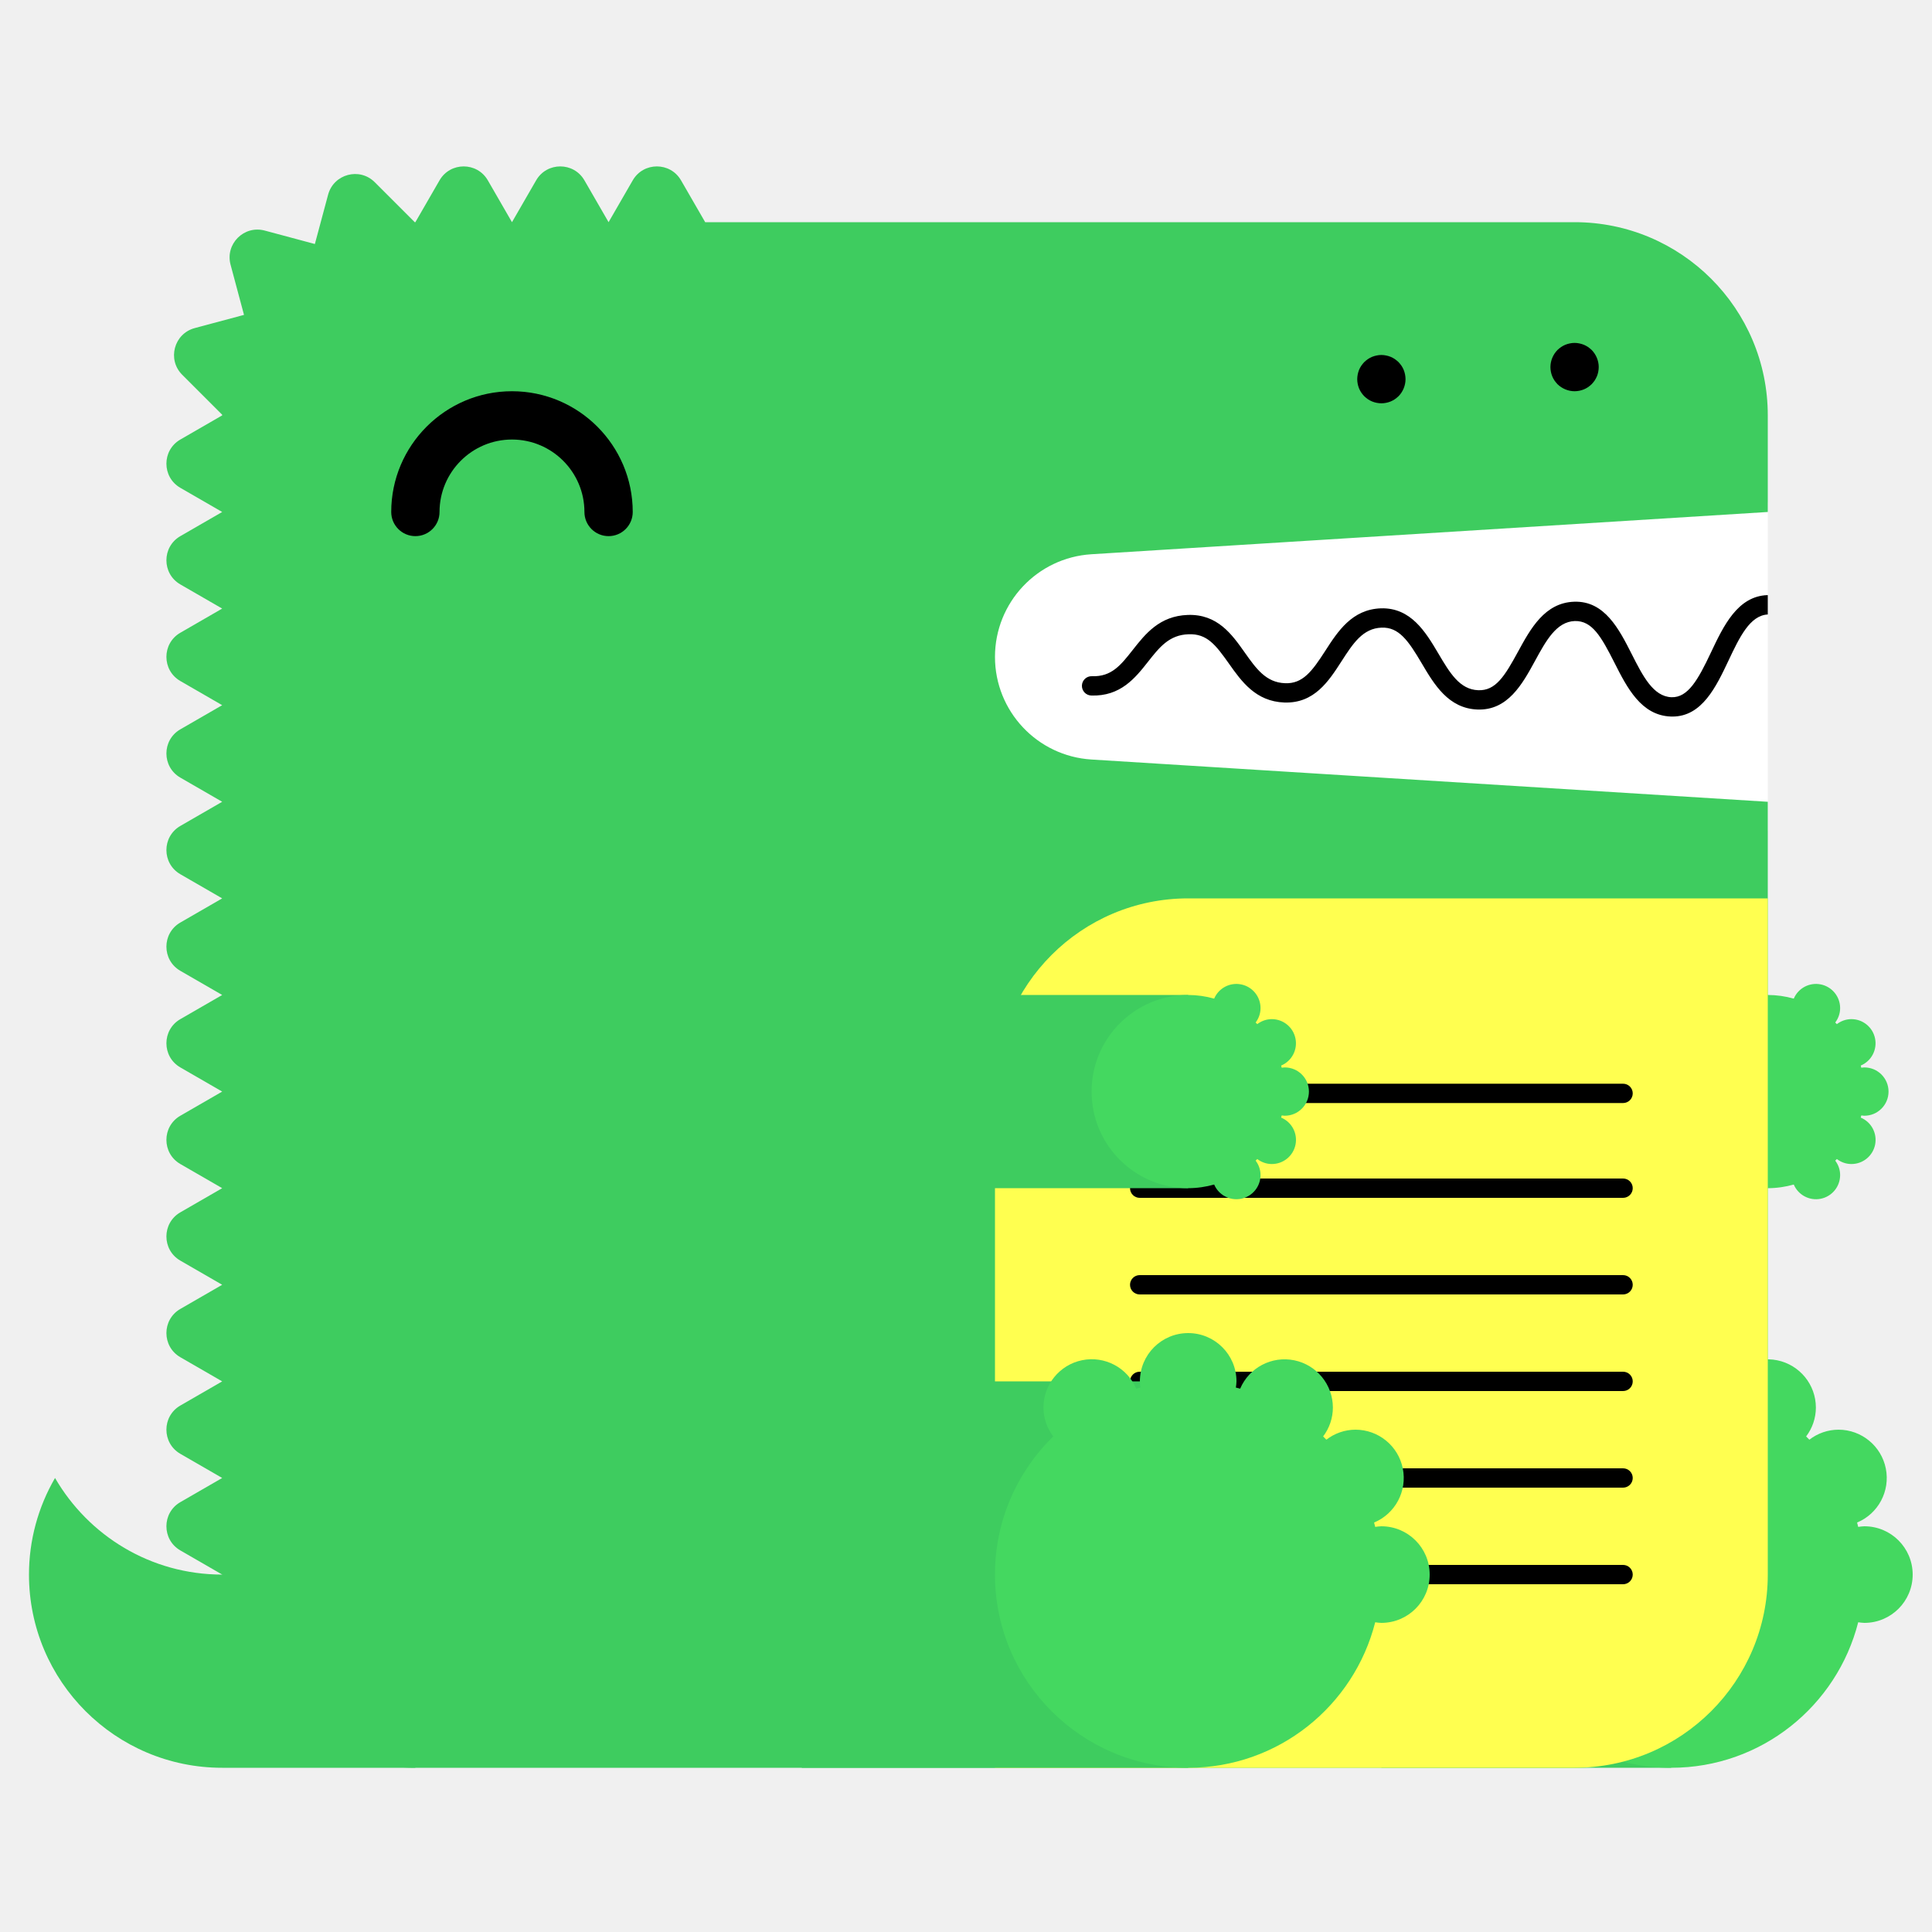
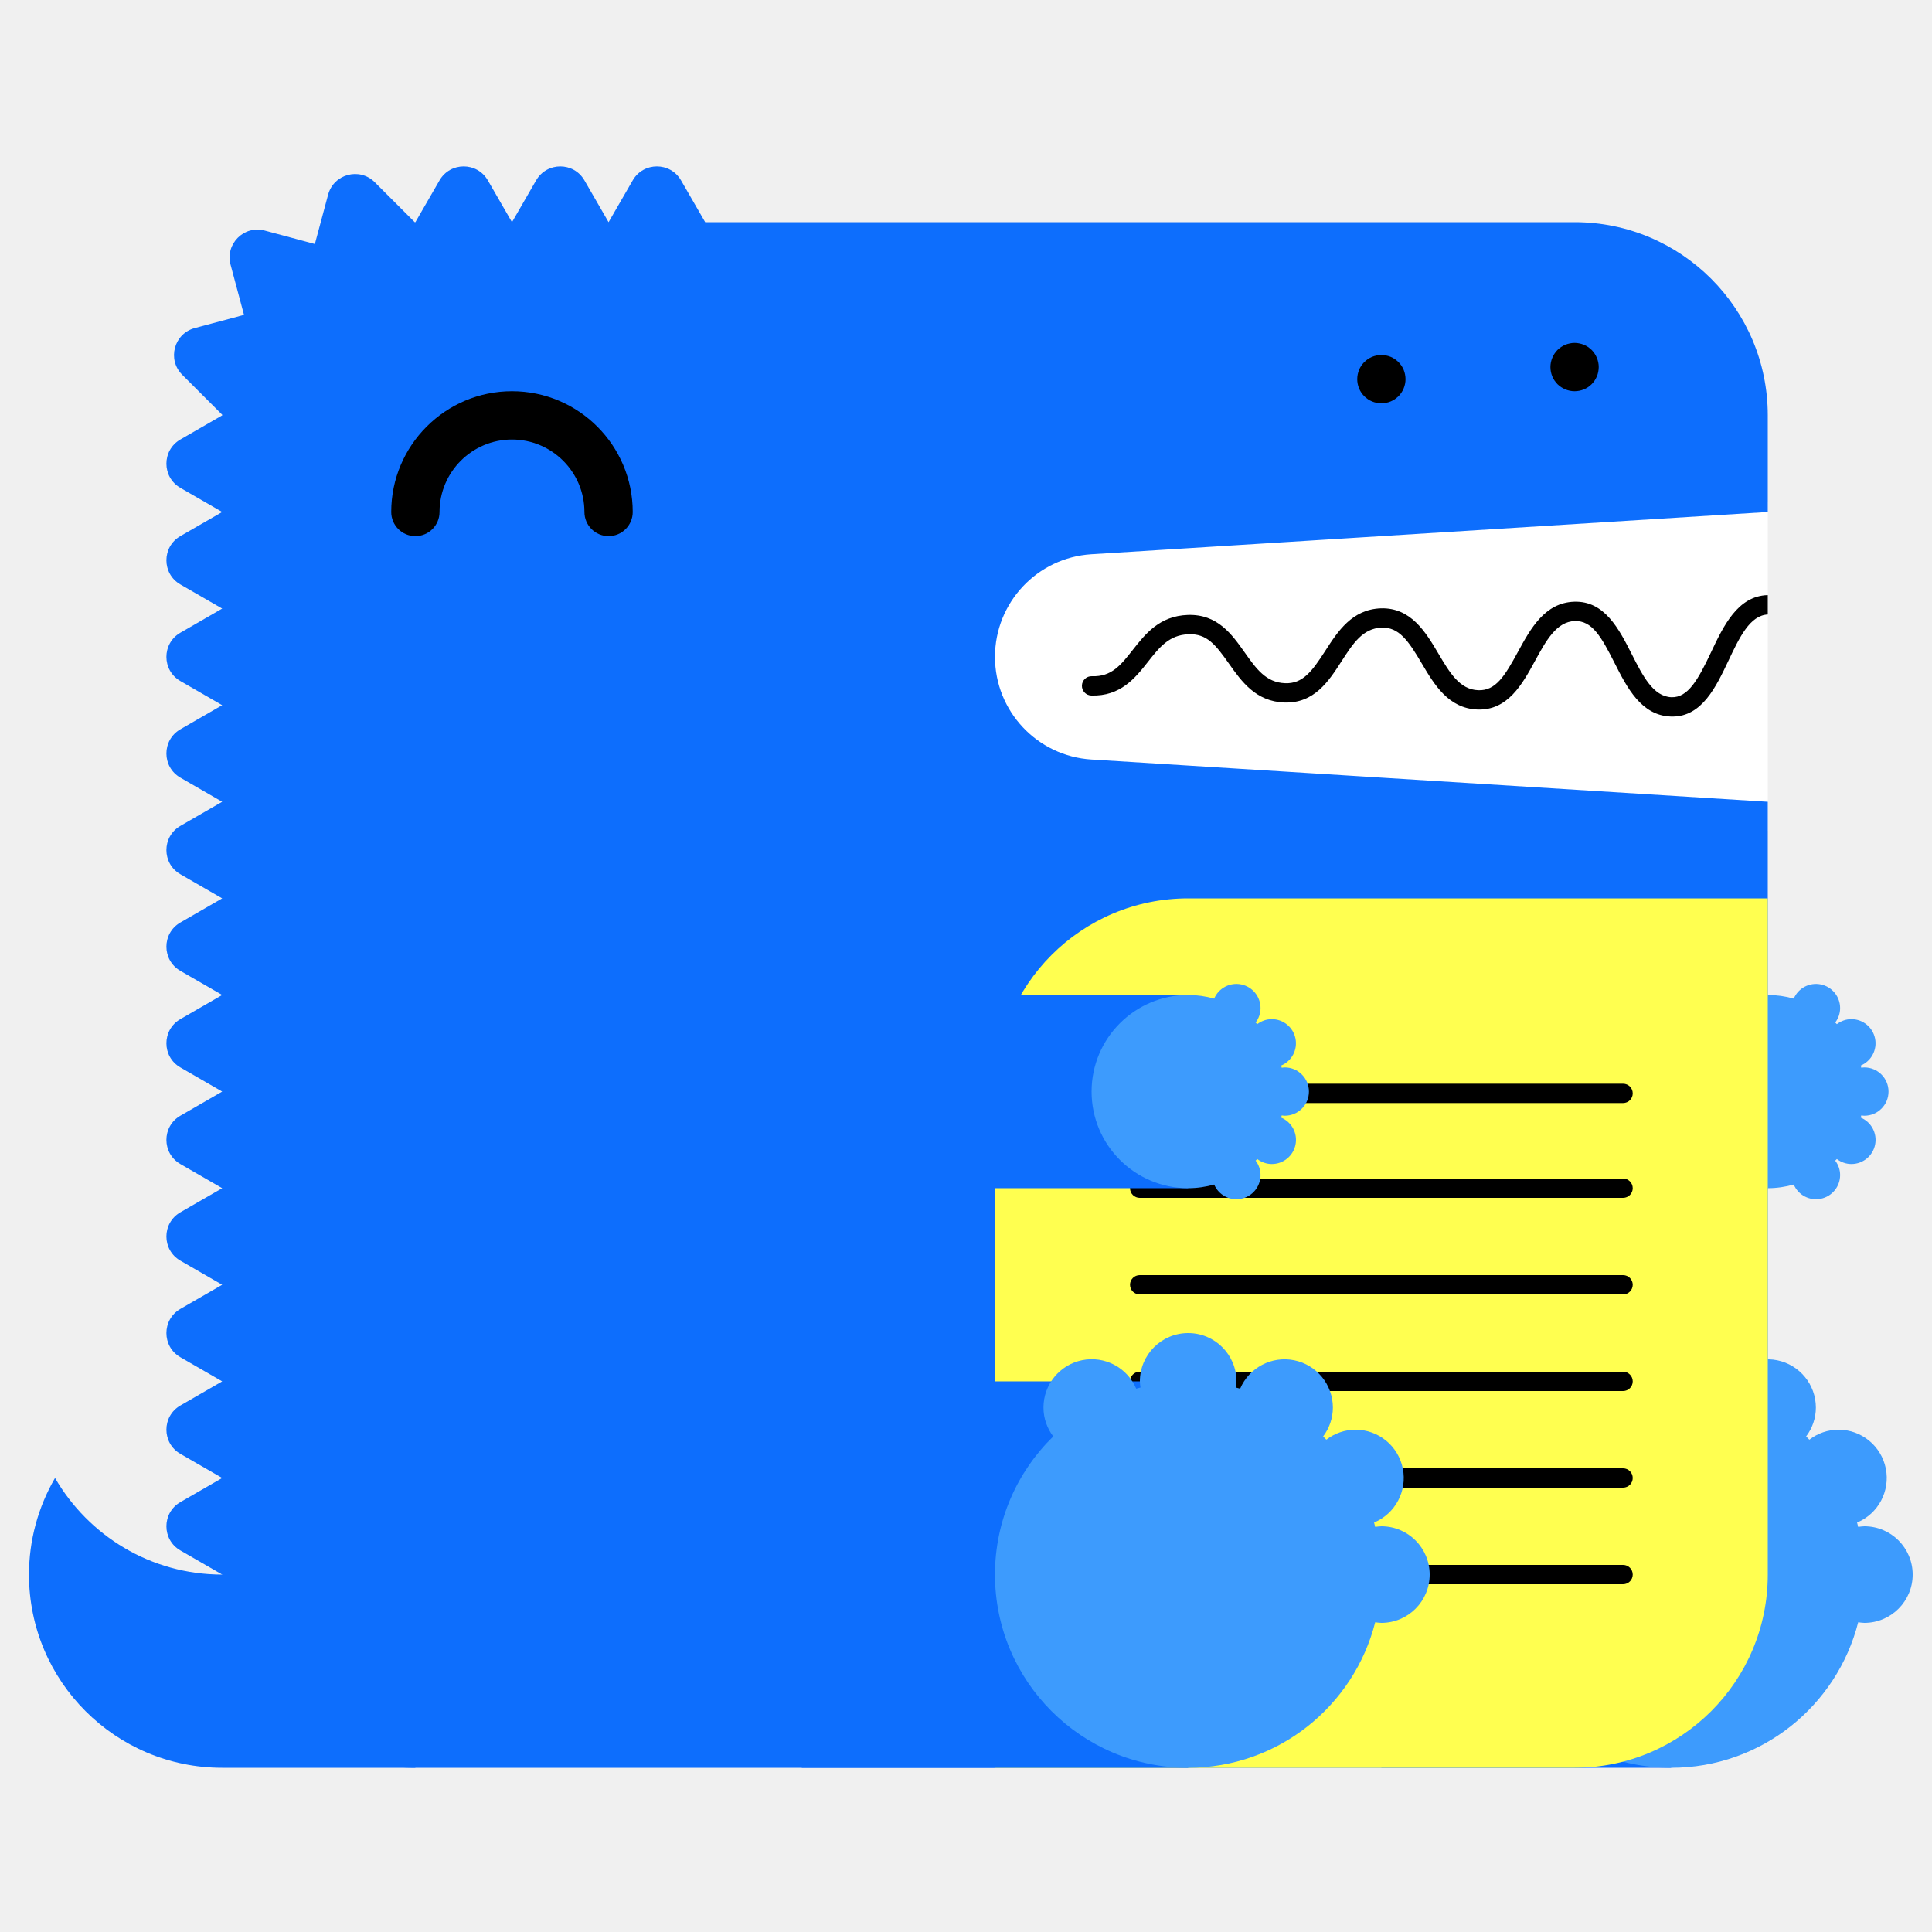
<svg xmlns="http://www.w3.org/2000/svg" width="200" height="200" viewBox="0 0 200 200">
  <g fill="none" fill-rule="evenodd">
    <path fill="#FFF" d="M99 52h84v34H99z" />
-     <path d="M23 163c-7.398 0-13.843-4.027-17.303-10A19.886 19.886 0 0 0 3 163c0 11.046 8.954 20 20 20h20v-20H23z" fill="#3ECC5F" />
-     <path d="M112.98 57.376L183 53V43c0-11.046-8.954-20-20-20H73l-2.5-4.33c-1.112-1.925-3.889-1.925-5 0L63 23l-2.5-4.33c-1.111-1.925-3.889-1.925-5 0L53 23l-2.5-4.33c-1.111-1.925-3.889-1.925-5 0L43 23c-.022 0-.042.003-.065.003l-4.142-4.141c-1.57-1.571-4.252-.853-4.828 1.294l-1.369 5.104-5.192-1.392c-2.148-.575-4.111 1.389-3.535 3.536l1.39 5.193-5.102 1.367c-2.148.576-2.867 3.259-1.296 4.83l4.142 4.142c0 .021-.003.042-.003.064l-4.33 2.5c-1.925 1.111-1.925 3.889 0 5L23 53l-4.33 2.5c-1.925 1.111-1.925 3.889 0 5L23 63l-4.33 2.5c-1.925 1.111-1.925 3.889 0 5L23 73l-4.33 2.5c-1.925 1.111-1.925 3.889 0 5L23 83l-4.33 2.5c-1.925 1.111-1.925 3.889 0 5L23 93l-4.33 2.5c-1.925 1.111-1.925 3.889 0 5L23 103l-4.33 2.5c-1.925 1.111-1.925 3.889 0 5L23 113l-4.33 2.5c-1.925 1.111-1.925 3.889 0 5L23 123l-4.33 2.5c-1.925 1.111-1.925 3.889 0 5L23 133l-4.33 2.5c-1.925 1.111-1.925 3.889 0 5L23 143l-4.33 2.5c-1.925 1.111-1.925 3.889 0 5L23 153l-4.33 2.5c-1.925 1.111-1.925 3.889 0 5L23 163c0 11.046 8.954 20 20 20h120c11.046 0 20-8.954 20-20V83l-70.02-4.376A10.645 10.645 0 0 1 103 68c0-5.621 4.37-10.273 9.98-10.624" fill="#3ECC5F" />
-     <path fill="#3ECC5F" d="M143 183h30v-40h-30z" />
-     <path d="M193 158c-.219 0-.428.037-.639.064-.038-.15-.074-.301-.116-.451A5 5 0 0 0 190.32 148a4.96 4.96 0 0 0-3.016 1.036 26.531 26.531 0 0 0-.335-.336 4.955 4.955 0 0 0 1.011-2.987 5 5 0 0 0-9.599-1.959c-.148-.042-.297-.077-.445-.115.027-.211.064-.42.064-.639a5 5 0 0 0-5-5 5 5 0 0 0-5 5c0 .219.037.428.064.639-.148.038-.297.073-.445.115a4.998 4.998 0 0 0-9.599 1.959c0 1.125.384 2.151 1.011 2.987-3.717 3.632-6.031 8.693-6.031 14.3 0 11.046 8.954 20 20 20 9.339 0 17.16-6.41 19.361-15.064.211.027.42.064.639.064a5 5 0 0 0 5-5 5 5 0 0 0-5-5" fill="#44D860" />
-     <path fill="#3ECC5F" d="M153 123h30v-20h-30z" />
-     <path d="M193 115.5a2.5 2.5 0 1 0 0-5c-.109 0-.214.019-.319.032-.02-.075-.037-.15-.058-.225a2.501 2.501 0 0 0-.963-4.807c-.569 0-1.088.197-1.508.518a6.653 6.653 0 0 0-.168-.168c.314-.417.506-.931.506-1.494a2.5 2.5 0 0 0-4.8-.979A9.987 9.987 0 0 0 183 103c-5.522 0-10 4.478-10 10s4.478 10 10 10c.934 0 1.833-.138 2.69-.377a2.5 2.5 0 0 0 4.8-.979c0-.563-.192-1.077-.506-1.494.057-.055.113-.111.168-.168.42.321.939.518 1.508.518a2.5 2.5 0 0 0 .963-4.807c.021-.074.038-.15.058-.225.105.013.21.032.319.032" fill="#44D860" />
+     <path d="M23 163c-7.398 0-13.843-4.027-17.303-10A19.886 19.886 0 0 0 3 163c0 11.046 8.954 20 20 20h20v-20H23z" fill="#0d6efd" />
+     <path d="M112.98 57.376L183 53V43c0-11.046-8.954-20-20-20H73l-2.5-4.33c-1.112-1.925-3.889-1.925-5 0L63 23l-2.5-4.33c-1.111-1.925-3.889-1.925-5 0L53 23l-2.5-4.33c-1.111-1.925-3.889-1.925-5 0L43 23c-.022 0-.042.003-.065.003l-4.142-4.141c-1.57-1.571-4.252-.853-4.828 1.294l-1.369 5.104-5.192-1.392c-2.148-.575-4.111 1.389-3.535 3.536l1.39 5.193-5.102 1.367c-2.148.576-2.867 3.259-1.296 4.83l4.142 4.142c0 .021-.003.042-.003.064l-4.33 2.5c-1.925 1.111-1.925 3.889 0 5L23 53l-4.33 2.5c-1.925 1.111-1.925 3.889 0 5L23 63l-4.33 2.5c-1.925 1.111-1.925 3.889 0 5L23 73l-4.33 2.5c-1.925 1.111-1.925 3.889 0 5L23 83l-4.33 2.5c-1.925 1.111-1.925 3.889 0 5L23 93l-4.33 2.5c-1.925 1.111-1.925 3.889 0 5L23 103l-4.33 2.5c-1.925 1.111-1.925 3.889 0 5L23 113l-4.33 2.5c-1.925 1.111-1.925 3.889 0 5L23 123l-4.33 2.5c-1.925 1.111-1.925 3.889 0 5L23 133l-4.33 2.5c-1.925 1.111-1.925 3.889 0 5L23 143l-4.33 2.5c-1.925 1.111-1.925 3.889 0 5L23 153l-4.33 2.5c-1.925 1.111-1.925 3.889 0 5L23 163c0 11.046 8.954 20 20 20h120c11.046 0 20-8.954 20-20V83l-70.02-4.376A10.645 10.645 0 0 1 103 68c0-5.621 4.37-10.273 9.98-10.624" fill="#0d6efd" />
+     <path fill="#0d6efd" d="M143 183h30v-40h-30z" />
+     <path d="M193 158c-.219 0-.428.037-.639.064-.038-.15-.074-.301-.116-.451A5 5 0 0 0 190.32 148a4.96 4.96 0 0 0-3.016 1.036 26.531 26.531 0 0 0-.335-.336 4.955 4.955 0 0 0 1.011-2.987 5 5 0 0 0-9.599-1.959c-.148-.042-.297-.077-.445-.115.027-.211.064-.42.064-.639a5 5 0 0 0-5-5 5 5 0 0 0-5 5c0 .219.037.428.064.639-.148.038-.297.073-.445.115a4.998 4.998 0 0 0-9.599 1.959c0 1.125.384 2.151 1.011 2.987-3.717 3.632-6.031 8.693-6.031 14.3 0 11.046 8.954 20 20 20 9.339 0 17.16-6.41 19.361-15.064.211.027.42.064.639.064a5 5 0 0 0 5-5 5 5 0 0 0-5-5" fill="#3d9bfd" />
+     <path fill="#0d6efd" d="M153 123h30v-20h-30z" />
+     <path d="M193 115.5a2.5 2.5 0 1 0 0-5c-.109 0-.214.019-.319.032-.02-.075-.037-.15-.058-.225a2.501 2.501 0 0 0-.963-4.807c-.569 0-1.088.197-1.508.518a6.653 6.653 0 0 0-.168-.168c.314-.417.506-.931.506-1.494a2.5 2.5 0 0 0-4.8-.979A9.987 9.987 0 0 0 183 103c-5.522 0-10 4.478-10 10s4.478 10 10 10c.934 0 1.833-.138 2.69-.377a2.5 2.5 0 0 0 4.8-.979c0-.563-.192-1.077-.506-1.494.057-.055.113-.111.168-.168.42.321.939.518 1.508.518a2.5 2.5 0 0 0 .963-4.807c.021-.074.038-.15.058-.225.105.013.21.032.319.032" fill="#3d9bfd" />
    <path d="M63 55.5a2.5 2.5 0 0 1-2.5-2.5c0-4.136-3.364-7.5-7.5-7.5s-7.5 3.364-7.5 7.5a2.5 2.5 0 1 1-5 0c0-6.893 5.607-12.5 12.5-12.5S65.5 46.107 65.5 53a2.5 2.5 0 0 1-2.5 2.5" fill="#000" />
    <path d="M103 183h60c11.046 0 20-8.954 20-20V93h-60c-11.046 0-20 8.954-20 20v70z" fill="#FFFF50" />
    <path d="M168.02 124h-50.04a1 1 0 1 1 0-2h50.04a1 1 0 1 1 0 2m0 20h-50.04a1 1 0 1 1 0-2h50.04a1 1 0 1 1 0 2m0 20h-50.04a1 1 0 1 1 0-2h50.04a1 1 0 1 1 0 2m0-49.814h-50.04a1 1 0 1 1 0-2h50.04a1 1 0 1 1 0 2m0 19.814h-50.04a1 1 0 1 1 0-2h50.04a1 1 0 1 1 0 2m0 20h-50.04a1 1 0 1 1 0-2h50.04a1 1 0 1 1 0 2M183 61.611c-.012 0-.022-.006-.034-.005-3.09.105-4.552 3.196-5.842 5.923-1.346 2.85-2.387 4.703-4.093 4.647-1.889-.068-2.969-2.202-4.113-4.46-1.314-2.594-2.814-5.536-5.963-5.426-3.046.104-4.513 2.794-5.807 5.167-1.377 2.528-2.314 4.065-4.121 3.994-1.927-.07-2.951-1.805-4.136-3.813-1.321-2.236-2.848-4.75-5.936-4.664-2.994.103-4.465 2.385-5.763 4.4-1.373 2.13-2.335 3.428-4.165 3.351-1.973-.07-2.992-1.51-4.171-3.177-1.324-1.873-2.816-3.993-5.895-3.89-2.928.1-4.399 1.97-5.696 3.618-1.232 1.564-2.194 2.802-4.229 2.724a1 1 0 0 0-.072 2c3.017.101 4.545-1.8 5.872-3.487 1.177-1.496 2.193-2.787 4.193-2.855 1.926-.082 2.829 1.115 4.195 3.045 1.297 1.834 2.769 3.914 5.731 4.021 3.103.104 4.596-2.215 5.918-4.267 1.182-1.834 2.202-3.417 4.15-3.484 1.793-.067 2.769 1.35 4.145 3.681 1.297 2.197 2.766 4.686 5.787 4.796 3.125.108 4.634-2.62 5.949-5.035 1.139-2.088 2.214-4.06 4.119-4.126 1.793-.042 2.728 1.595 4.111 4.33 1.292 2.553 2.757 5.445 5.825 5.556l.169.003c3.064 0 4.518-3.075 5.805-5.794 1.139-2.41 2.217-4.68 4.067-4.773v-2z" fill="#000" />
-     <path fill="#3ECC5F" d="M83 183h40v-40H83z" />
-     <path d="M143 158c-.219 0-.428.037-.639.064-.038-.15-.074-.301-.116-.451A5 5 0 0 0 140.32 148a4.96 4.96 0 0 0-3.016 1.036 26.531 26.531 0 0 0-.335-.336 4.955 4.955 0 0 0 1.011-2.987 5 5 0 0 0-9.599-1.959c-.148-.042-.297-.077-.445-.115.027-.211.064-.42.064-.639a5 5 0 0 0-5-5 5 5 0 0 0-5 5c0 .219.037.428.064.639-.148.038-.297.073-.445.115a4.998 4.998 0 0 0-9.599 1.959c0 1.125.384 2.151 1.011 2.987-3.717 3.632-6.031 8.693-6.031 14.3 0 11.046 8.954 20 20 20 9.339 0 17.16-6.41 19.361-15.064.211.027.42.064.639.064a5 5 0 0 0 5-5 5 5 0 0 0-5-5" fill="#44D860" />
-     <path fill="#3ECC5F" d="M83 123h40v-20H83z" />
-     <path d="M133 115.5a2.5 2.5 0 1 0 0-5c-.109 0-.214.019-.319.032-.02-.075-.037-.15-.058-.225a2.501 2.501 0 0 0-.963-4.807c-.569 0-1.088.197-1.508.518a6.653 6.653 0 0 0-.168-.168c.314-.417.506-.931.506-1.494a2.5 2.5 0 0 0-4.8-.979A9.987 9.987 0 0 0 123 103c-5.522 0-10 4.478-10 10s4.478 10 10 10c.934 0 1.833-.138 2.69-.377a2.5 2.5 0 0 0 4.8-.979c0-.563-.192-1.077-.506-1.494.057-.055.113-.111.168-.168.42.321.939.518 1.508.518a2.5 2.5 0 0 0 .963-4.807c.021-.074.038-.15.058-.225.105.013.21.032.319.032" fill="#44D860" />
+     <path fill="#0d6efd" d="M83 183h40v-40H83z" />
+     <path d="M143 158c-.219 0-.428.037-.639.064-.038-.15-.074-.301-.116-.451A5 5 0 0 0 140.32 148a4.96 4.96 0 0 0-3.016 1.036 26.531 26.531 0 0 0-.335-.336 4.955 4.955 0 0 0 1.011-2.987 5 5 0 0 0-9.599-1.959c-.148-.042-.297-.077-.445-.115.027-.211.064-.42.064-.639a5 5 0 0 0-5-5 5 5 0 0 0-5 5c0 .219.037.428.064.639-.148.038-.297.073-.445.115a4.998 4.998 0 0 0-9.599 1.959c0 1.125.384 2.151 1.011 2.987-3.717 3.632-6.031 8.693-6.031 14.3 0 11.046 8.954 20 20 20 9.339 0 17.16-6.41 19.361-15.064.211.027.42.064.639.064a5 5 0 0 0 5-5 5 5 0 0 0-5-5" fill="#3d9bfd" />
+     <path fill="#0d6efd" d="M83 123h40v-20H83z" />
+     <path d="M133 115.5a2.5 2.5 0 1 0 0-5c-.109 0-.214.019-.319.032-.02-.075-.037-.15-.058-.225a2.501 2.501 0 0 0-.963-4.807c-.569 0-1.088.197-1.508.518a6.653 6.653 0 0 0-.168-.168c.314-.417.506-.931.506-1.494a2.5 2.5 0 0 0-4.8-.979A9.987 9.987 0 0 0 123 103c-5.522 0-10 4.478-10 10s4.478 10 10 10c.934 0 1.833-.138 2.69-.377a2.5 2.5 0 0 0 4.8-.979c0-.563-.192-1.077-.506-1.494.057-.055.113-.111.168-.168.42.321.939.518 1.508.518a2.5 2.5 0 0 0 .963-4.807c.021-.074.038-.15.058-.225.105.013.21.032.319.032" fill="#3d9bfd" />
    <path d="M143 41.75c-.16 0-.33-.02-.49-.05a2.52 2.52 0 0 1-.47-.14c-.15-.06-.29-.14-.431-.23-.13-.09-.259-.2-.38-.31-.109-.12-.219-.24-.309-.38s-.17-.28-.231-.43a2.619 2.619 0 0 1-.189-.96c0-.16.02-.33.05-.49.03-.16.08-.31.139-.47.061-.15.141-.29.231-.43.09-.13.2-.26.309-.38.121-.11.25-.22.38-.31.141-.09.281-.17.431-.23.149-.06.31-.11.47-.14.32-.07.65-.07.98 0 .159.03.32.08.47.14.149.06.29.14.43.23.13.09.259.2.38.31.11.12.22.25.31.38.09.14.17.28.23.43.06.16.11.31.14.47.029.16.05.33.05.49 0 .66-.271 1.31-.73 1.77-.121.11-.25.22-.38.31-.14.09-.281.17-.43.23a2.565 2.565 0 0 1-.96.19m20-1.25c-.66 0-1.3-.27-1.771-.73a3.802 3.802 0 0 1-.309-.38c-.09-.14-.17-.28-.231-.43a2.619 2.619 0 0 1-.189-.96c0-.66.27-1.3.729-1.77.121-.11.25-.22.38-.31.141-.09.281-.17.431-.23.149-.06.31-.11.47-.14.32-.07.66-.07.98 0 .159.03.32.08.47.14.149.06.29.14.43.23.13.09.259.2.38.31.459.47.73 1.11.73 1.77 0 .16-.021.33-.05.49-.03.16-.08.32-.14.47-.07.15-.14.29-.23.43-.09.13-.2.26-.31.38-.121.11-.25.22-.38.31-.14.09-.281.17-.43.23a2.565 2.565 0 0 1-.96.19" fill="#000" />
  </g>
</svg>
